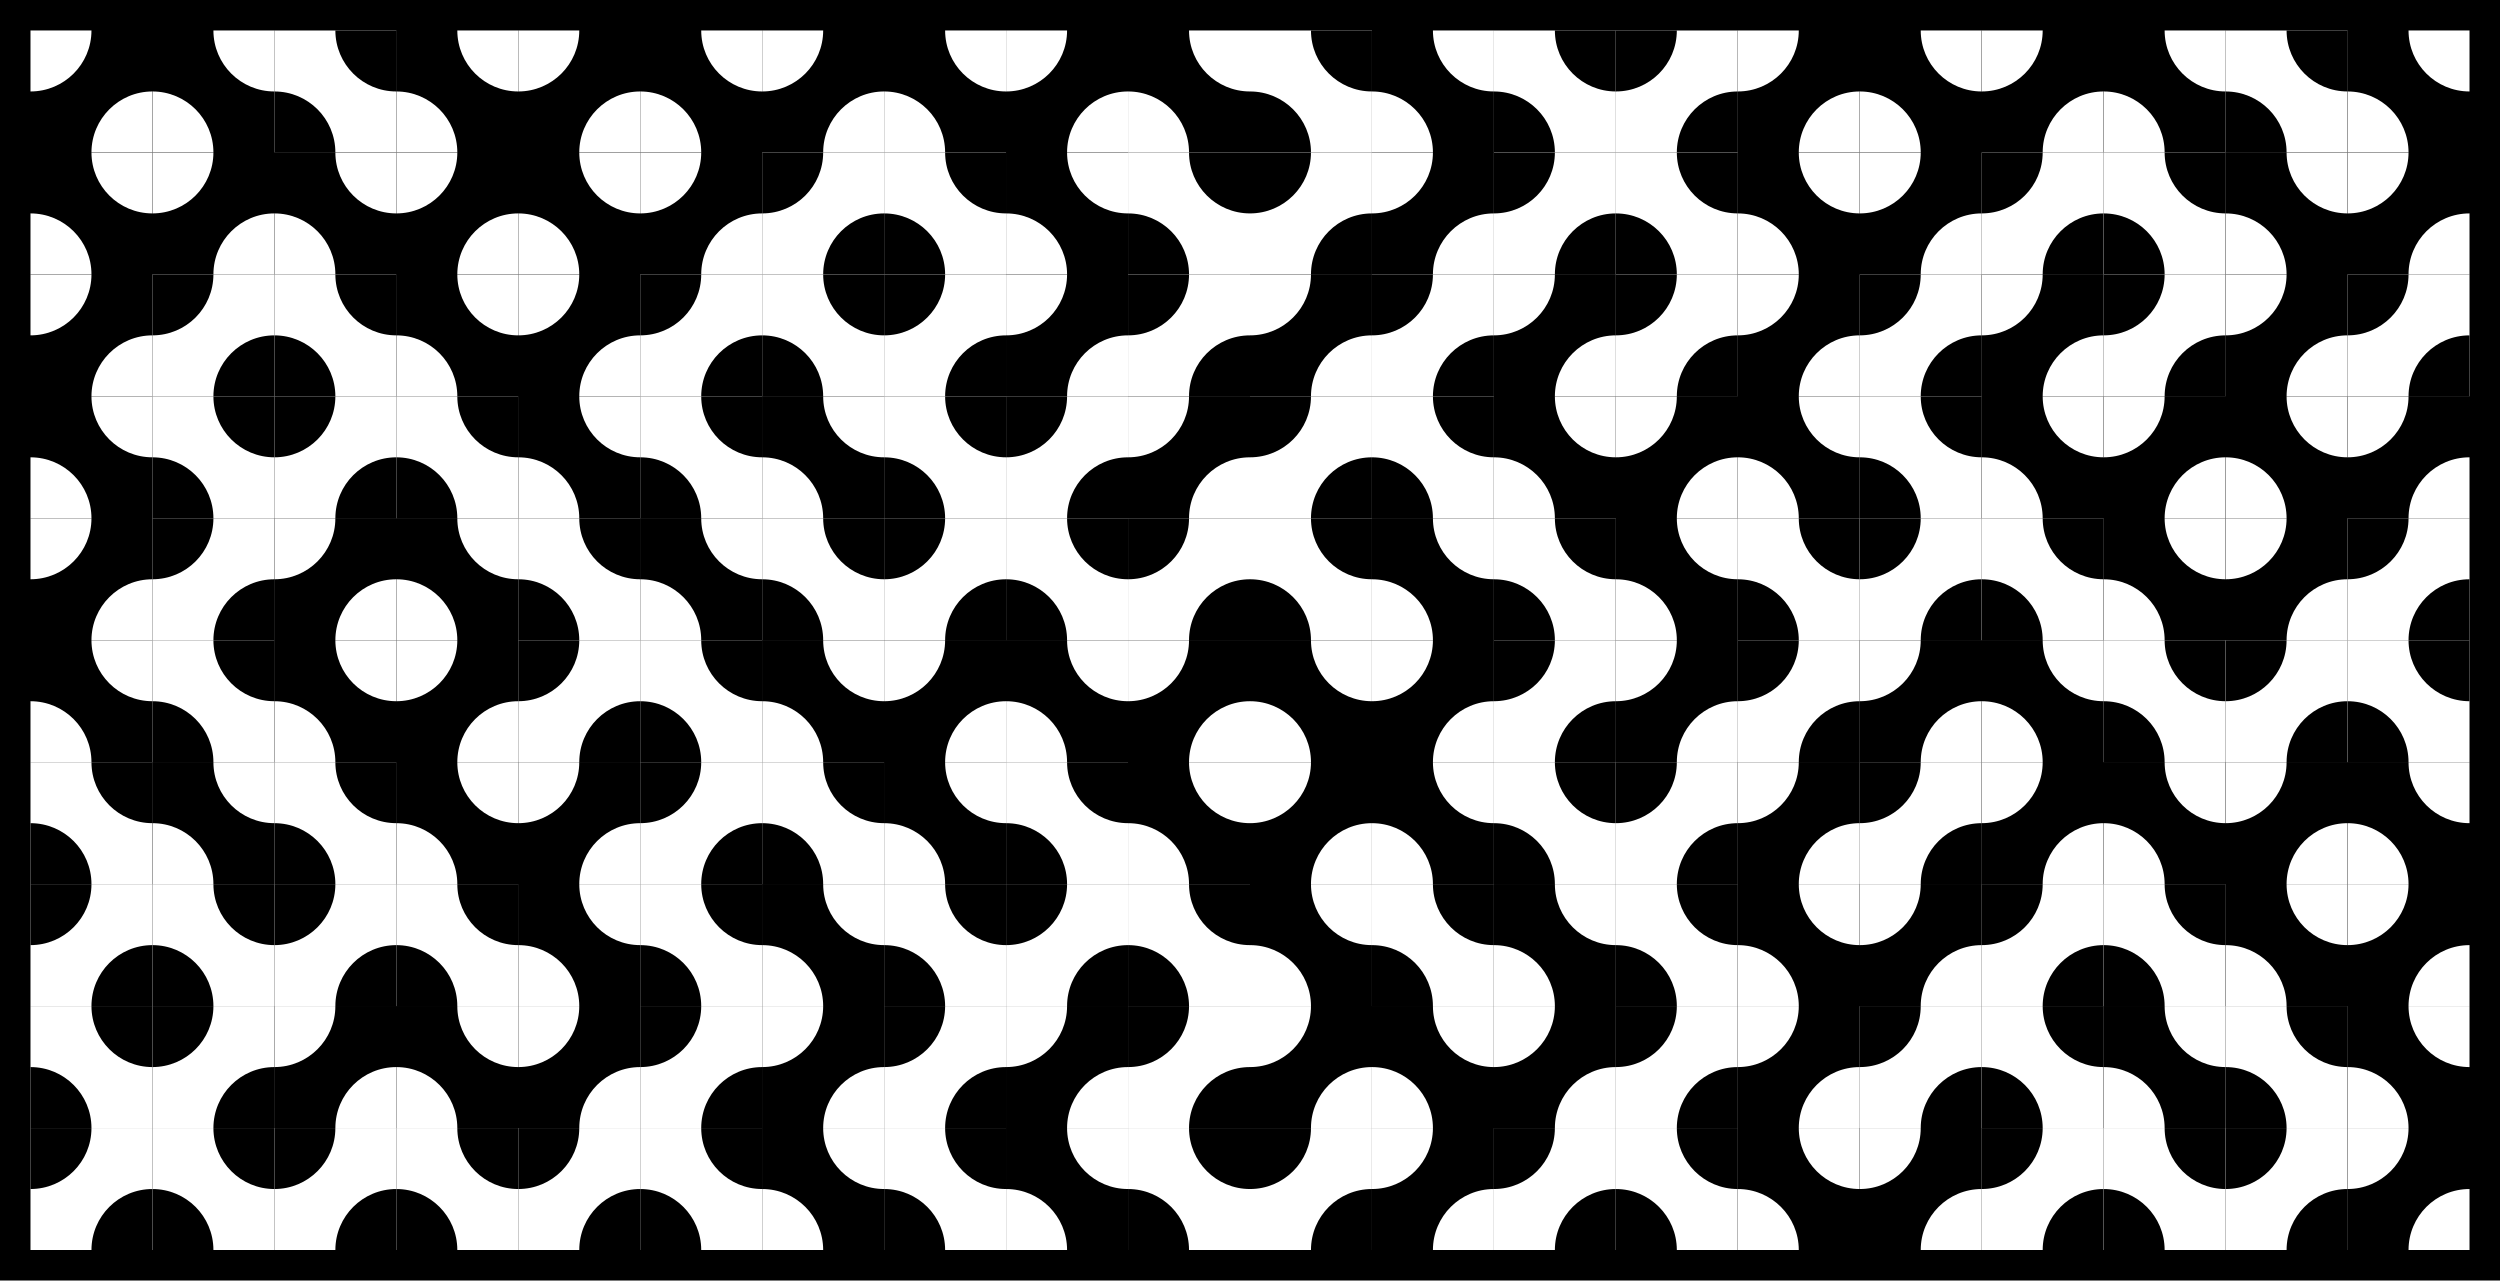
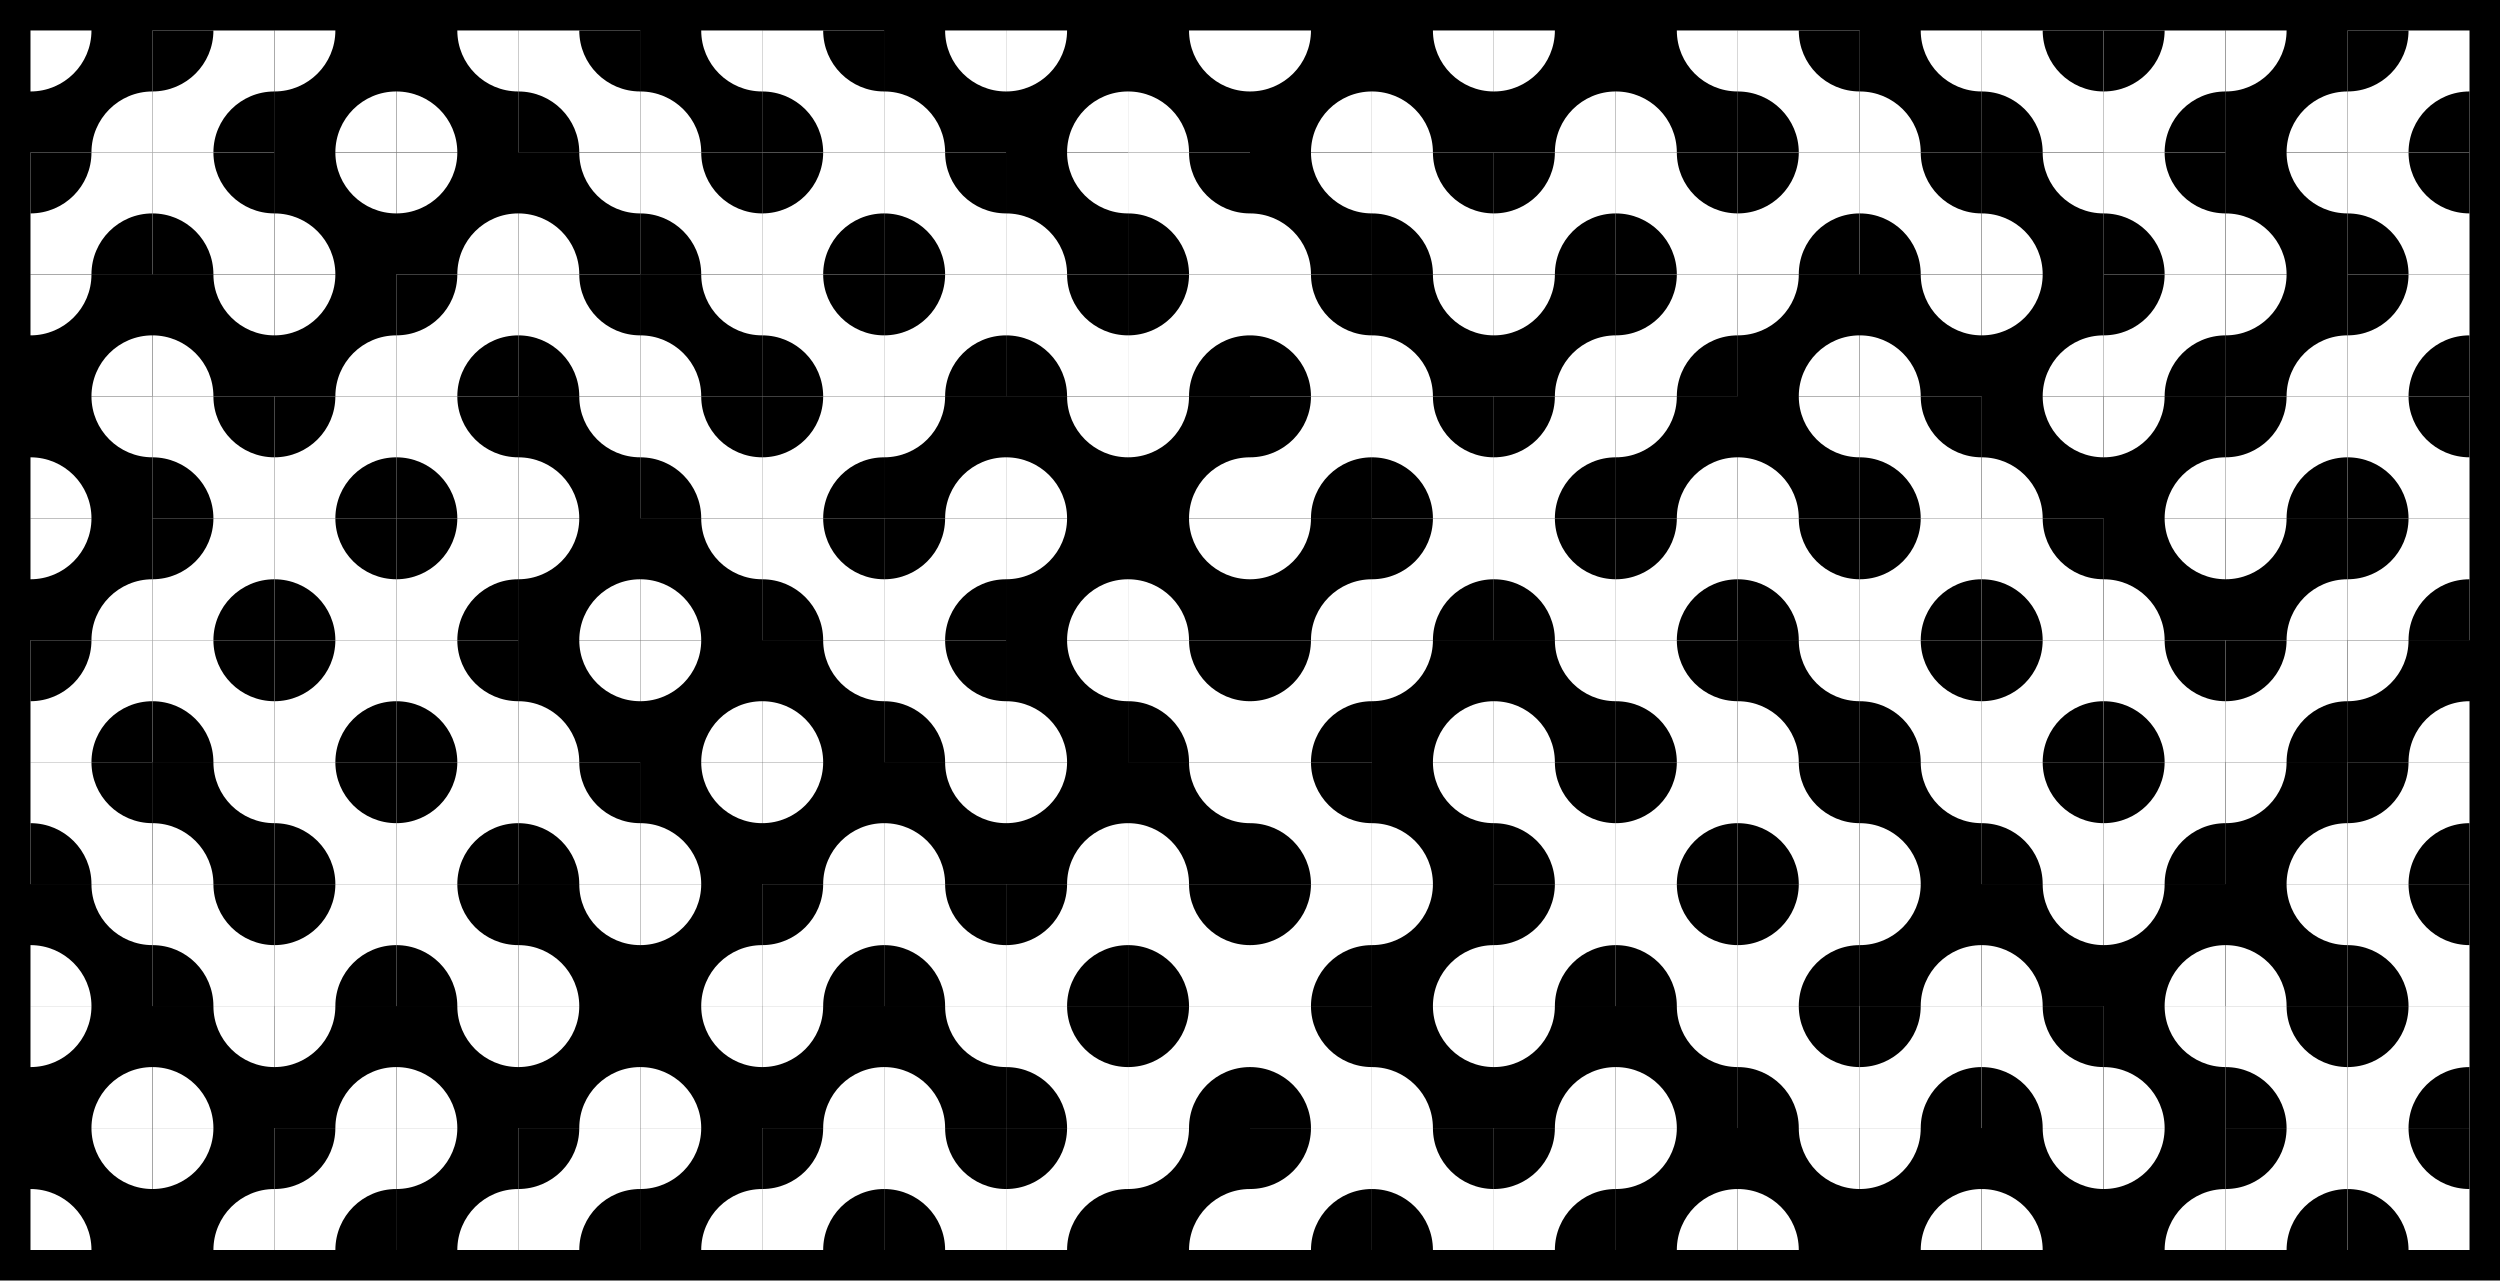
<svg xmlns="http://www.w3.org/2000/svg" viewBox="0 0 4100 2100" width="4100" height="2100">
'<style>
        rect.tileBack1 { stroke: none; fill: blacl; }
        rect.tileBack2 { stroke: none; fill: white; }
        rect.background { stroke: none; fill: white; }
        path.guide { stroke: lightgray; stroke-width: 1; }
        circle.guide { stroke: lightgray; fill: darkgray; stroke-width: 1; }
        path.arc1 { stroke: black; stroke-width: 50; fill: none; stroke-linecap: butt; }
        path.arc1round { stroke: black; stroke-width: 50; fill: none; stroke-linecap: round; }
        path.arc2 { stroke: black; stroke-width: 50; fill: none; stroke-linecap: butt; }
        path.arc3 { stroke: green; stroke-width: 50; fill: none; stroke-linecap: butt; }
        path.arc4 { stroke: blue; stroke-width: 50; fill: none; stroke-linecap: butt; }
        path.pie1 { stroke: none; stroke-width: 1; fill: white; stroke-linecap: butt; }
        path.pie2 { stroke: none; stroke-width: 1; fill: black; stroke-linecap: butt; }
        polygon.hex1 { stroke: white; fill: lightblue; stroke-width: 20; }
        polygon.hex1b { stroke: white; fill: darkblue; stroke-width: 20; }
        polygon.hex2 { stroke: white; fill: lightpink; stroke-width: 1; }
        polygon.hex2b { stroke: white; fill: red; stroke-width: 1; }
</style>
  <defs>
    <g id="base1">
      <rect width="200" height="200" class="tileBack1" />
    </g>
    <g id="base2">
      <rect width="200" height="200" class="tileBack2" />
    </g>
    <g id="center1">
      <use href="#base1" />
      <circle cx="100" cy="100" r="25" class="guide" />
    </g>
    <g id="hex1">
      <polygon class="hex1" transform="translate(0,0) scale(0.5,0.5) rotate(0,100,100)" points="300,150 225,280 75,280 0,150 75,20 225,20" />
    </g>
    <g id="hex1b">
      <polygon class="hex1b" transform="translate(0,0) scale(0.5,0.5) rotate(0,100,100)" points="300,150 225,280 75,280 0,150 75,20 225,20" />
    </g>
    <g id="hex2">
      <polygon class="hex2" transform="translate(0,0) scale(0.5,0.5) rotate(0,100,100)" points="300,150 225,280 75,280 0,150 75,20 225,20" />
    </g>
    <g id="hex2b">
      <polygon class="hex2b" transform="translate(0,0) scale(0.5,0.5) rotate(0,100,100)" points="300,150 225,280 75,280 0,150 75,20 225,20" />
    </g>
    <g id="tile1">
      <use href="#base1" />
      <path d="M200,100 A 100,100 0,0,0 100,200" class="arc1" />
    </g>
    <g id="slice1A">
      <use href="#base1" />
      <path d="M200,100 A 100,100 0,0,0 100,200 L 200,200 Z" class="pie1" />
      <path d="M0,100 A 100,100 0,0,0 100,0 L 0,0 Z" class="pie1" />
    </g>
    <g id="slice2A">
      <use href="#base2" />
      <path d="M200,100 A 100,100 0,0,0 100,200 L 200,200 Z" class="pie2" />
      <path d="M0,100 A 100,100 0,0,0 100,0 L 0,0 Z" class="pie2" />
    </g>
    <g id="slice1B">
      <use href="#slice2A" transform="rotate(90,100,100)" />
    </g>
    <g id="slice2B">
      <use href="#slice1A" transform="rotate(90,100,100)" />
    </g>
    <g id="tile2">
      <use href="#base1" />
      <path d="M200,100 A 100,100 0,0,0 100,200" class="arc2" />
      <path d="M0,100 A 100,100 0,0,0 100,0" class="arc2" />
    </g>
    <g id="tile3">
      <use href="#base1" />
      <path d="M100,0 A 100,100 0,0,0 200,100" class="arc3" />
      <path d="M100,200 A 100,100 0,0,0 0,100" class="arc3" />
    </g>
    <g id="tile4">
      <use href="#base1" />
      <path d="M200,100 A 100,100 0,0,0 100,200" class="arc4" />
      <path d="M0,100 A 100,100 0,0,0 100,0" class="arc4" />
      <path d="M100,0 A 100,100 0,0,0 200,100" class="arc4" />
      <path d="M100,200 A 100,100 0,0,0 0,100" class="arc4" />
    </g>
    <g id="tile5">
      <use href="#base1" />
      <path d="M0,100 200,100" class="arc1" />
    </g>
    <g id="tile6">
      <use href="#base1" />
      <path d="M100,0 100,200" class="arc1" />
    </g>
  </defs>
  <rect id="background" fill="black" width="4100" height="2100" />
  <g id="board" transform="translate(50,50) scale(1,1)">
    <use id="C0R0" href="#slice1A" transform="translate(0.00,0.00) rotate(0,100,100)">
		</use>
-     <use id="C0R1" href="#slice2B" transform="translate(0.00,200.00) rotate(0,100,100)">
+     <use id="C0R1" href="#slice2A" transform="translate(0.00,200.00) rotate(0,100,100)">
		</use>
    <use id="C0R2" href="#slice1A" transform="translate(0.00,400.00) rotate(0,100,100)">
		</use>
    <use id="C0R3" href="#slice2B" transform="translate(0.00,600.00) rotate(0,100,100)">
		</use>
    <use id="C0R4" href="#slice1A" transform="translate(0.00,800.00) rotate(0,100,100)">
		</use>
-     <use id="C0R5" href="#slice2B" transform="translate(0.00,1000.00) rotate(0,100,100)">
+     <use id="C0R5" href="#slice2A" transform="translate(0.00,1000.00) rotate(0,100,100)">
		</use>
    <use id="C0R6" href="#slice1B" transform="translate(0.00,1200.00) rotate(0,100,100)">
		</use>
-     <use id="C0R7" href="#slice2A" transform="translate(0.00,1400.00) rotate(0,100,100)">
- 		</use>
-     <use id="C0R8" href="#slice1B" transform="translate(0.00,1600.00) rotate(0,100,100)">
- 		</use>
-     <use id="C0R9" href="#slice2A" transform="translate(0.00,1800.00) rotate(0,100,100)">
- 		</use>
-     <use id="C1R0" href="#slice2B" transform="translate(200.00,0.00) rotate(0,100,100)">
- 		</use>
-     <use id="C1R1" href="#slice1A" transform="translate(200.00,200.00) rotate(0,100,100)">
- 		</use>
-     <use id="C1R2" href="#slice2A" transform="translate(200.00,400.00) rotate(0,100,100)">
+     <use id="C0R7" href="#slice2B" transform="translate(0.00,1400.00) rotate(0,100,100)">
+ 		</use>
+     <use id="C0R8" href="#slice1A" transform="translate(0.00,1600.00) rotate(0,100,100)">
+ 		</use>
+     <use id="C0R9" href="#slice2B" transform="translate(0.00,1800.00) rotate(0,100,100)">
+ 		</use>
+     <use id="C1R0" href="#slice2A" transform="translate(200.00,0.00) rotate(0,100,100)">
+ 		</use>
+     <use id="C1R1" href="#slice1B" transform="translate(200.00,200.00) rotate(0,100,100)">
+ 		</use>
+     <use id="C1R2" href="#slice2B" transform="translate(200.00,400.00) rotate(0,100,100)">
		</use>
    <use id="C1R3" href="#slice1B" transform="translate(200.00,600.00) rotate(0,100,100)">
		</use>
    <use id="C1R4" href="#slice2A" transform="translate(200.00,800.00) rotate(0,100,100)">
		</use>
    <use id="C1R5" href="#slice1B" transform="translate(200.00,1000.00) rotate(0,100,100)">
		</use>
    <use id="C1R6" href="#slice2B" transform="translate(200.00,1200.00) rotate(0,100,100)">
		</use>
    <use id="C1R7" href="#slice1B" transform="translate(200.00,1400.00) rotate(0,100,100)">
		</use>
-     <use id="C1R8" href="#slice2A" transform="translate(200.00,1600.00) rotate(0,100,100)">
- 		</use>
-     <use id="C1R9" href="#slice1B" transform="translate(200.00,1800.00) rotate(0,100,100)">
- 		</use>
-     <use id="C2R0" href="#slice1B" transform="translate(400.00,0.00) rotate(0,100,100)">
+     <use id="C1R8" href="#slice2B" transform="translate(200.00,1600.00) rotate(0,100,100)">
+ 		</use>
+     <use id="C1R9" href="#slice1A" transform="translate(200.00,1800.00) rotate(0,100,100)">
+ 		</use>
+     <use id="C2R0" href="#slice1A" transform="translate(400.00,0.00) rotate(0,100,100)">
		</use>
    <use id="C2R1" href="#slice2B" transform="translate(400.00,200.00) rotate(0,100,100)">
		</use>
-     <use id="C2R2" href="#slice1B" transform="translate(400.00,400.00) rotate(0,100,100)">
+     <use id="C2R2" href="#slice1A" transform="translate(400.00,400.00) rotate(0,100,100)">
		</use>
    <use id="C2R3" href="#slice2A" transform="translate(400.00,600.00) rotate(0,100,100)">
		</use>
-     <use id="C2R4" href="#slice1A" transform="translate(400.00,800.00) rotate(0,100,100)">
- 		</use>
-     <use id="C2R5" href="#slice2B" transform="translate(400.00,1000.00) rotate(0,100,100)">
+     <use id="C2R4" href="#slice1B" transform="translate(400.00,800.00) rotate(0,100,100)">
+ 		</use>
+     <use id="C2R5" href="#slice2A" transform="translate(400.00,1000.00) rotate(0,100,100)">
		</use>
    <use id="C2R6" href="#slice1B" transform="translate(400.00,1200.00) rotate(0,100,100)">
		</use>
    <use id="C2R7" href="#slice2A" transform="translate(400.00,1400.00) rotate(0,100,100)">
		</use>
    <use id="C2R8" href="#slice1A" transform="translate(400.00,1600.00) rotate(0,100,100)">
		</use>
    <use id="C2R9" href="#slice2A" transform="translate(400.00,1800.00) rotate(0,100,100)">
		</use>
    <use id="C3R0" href="#slice2B" transform="translate(600.00,0.00) rotate(0,100,100)">
		</use>
    <use id="C3R1" href="#slice1A" transform="translate(600.00,200.00) rotate(0,100,100)">
		</use>
-     <use id="C3R2" href="#slice2B" transform="translate(600.00,400.00) rotate(0,100,100)">
+     <use id="C3R2" href="#slice2A" transform="translate(600.00,400.00) rotate(0,100,100)">
		</use>
    <use id="C3R3" href="#slice1B" transform="translate(600.00,600.00) rotate(0,100,100)">
		</use>
-     <use id="C3R4" href="#slice2B" transform="translate(600.00,800.00) rotate(0,100,100)">
- 		</use>
-     <use id="C3R5" href="#slice1A" transform="translate(600.00,1000.00) rotate(0,100,100)">
- 		</use>
-     <use id="C3R6" href="#slice2B" transform="translate(600.00,1200.00) rotate(0,100,100)">
+     <use id="C3R4" href="#slice2A" transform="translate(600.00,800.00) rotate(0,100,100)">
+ 		</use>
+     <use id="C3R5" href="#slice1B" transform="translate(600.00,1000.00) rotate(0,100,100)">
+ 		</use>
+     <use id="C3R6" href="#slice2A" transform="translate(600.00,1200.00) rotate(0,100,100)">
		</use>
    <use id="C3R7" href="#slice1B" transform="translate(600.00,1400.00) rotate(0,100,100)">
		</use>
    <use id="C3R8" href="#slice2B" transform="translate(600.00,1600.00) rotate(0,100,100)">
		</use>
-     <use id="C3R9" href="#slice1B" transform="translate(600.00,1800.00) rotate(0,100,100)">
- 		</use>
-     <use id="C4R0" href="#slice1A" transform="translate(800.00,0.00) rotate(0,100,100)">
+     <use id="C3R9" href="#slice1A" transform="translate(600.00,1800.00) rotate(0,100,100)">
+ 		</use>
+     <use id="C4R0" href="#slice1B" transform="translate(800.00,0.00) rotate(0,100,100)">
		</use>
    <use id="C4R1" href="#slice2B" transform="translate(800.00,200.00) rotate(0,100,100)">
		</use>
-     <use id="C4R2" href="#slice1A" transform="translate(800.00,400.00) rotate(0,100,100)">
+     <use id="C4R2" href="#slice1B" transform="translate(800.00,400.00) rotate(0,100,100)">
		</use>
    <use id="C4R3" href="#slice2B" transform="translate(800.00,600.00) rotate(0,100,100)">
		</use>
-     <use id="C4R4" href="#slice1B" transform="translate(800.00,800.00) rotate(0,100,100)">
- 		</use>
-     <use id="C4R5" href="#slice2A" transform="translate(800.00,1000.00) rotate(0,100,100)">
- 		</use>
-     <use id="C4R6" href="#slice1A" transform="translate(800.00,1200.00) rotate(0,100,100)">
+     <use id="C4R4" href="#slice1A" transform="translate(800.00,800.00) rotate(0,100,100)">
+ 		</use>
+     <use id="C4R5" href="#slice2B" transform="translate(800.00,1000.00) rotate(0,100,100)">
+ 		</use>
+     <use id="C4R6" href="#slice1B" transform="translate(800.00,1200.00) rotate(0,100,100)">
		</use>
    <use id="C4R7" href="#slice2B" transform="translate(800.00,1400.00) rotate(0,100,100)">
		</use>
    <use id="C4R8" href="#slice1A" transform="translate(800.00,1600.00) rotate(0,100,100)">
		</use>
    <use id="C4R9" href="#slice2A" transform="translate(800.00,1800.00) rotate(0,100,100)">
		</use>
    <use id="C5R0" href="#slice2B" transform="translate(1000.00,0.00) rotate(0,100,100)">
		</use>
-     <use id="C5R1" href="#slice1A" transform="translate(1000.00,200.00) rotate(0,100,100)">
- 		</use>
-     <use id="C5R2" href="#slice2A" transform="translate(1000.00,400.00) rotate(0,100,100)">
+     <use id="C5R1" href="#slice1B" transform="translate(1000.00,200.00) rotate(0,100,100)">
+ 		</use>
+     <use id="C5R2" href="#slice2B" transform="translate(1000.00,400.00) rotate(0,100,100)">
		</use>
    <use id="C5R3" href="#slice1B" transform="translate(1000.00,600.00) rotate(0,100,100)">
		</use>
    <use id="C5R4" href="#slice2B" transform="translate(1000.00,800.00) rotate(0,100,100)">
		</use>
-     <use id="C5R5" href="#slice1B" transform="translate(1000.00,1000.00) rotate(0,100,100)">
- 		</use>
-     <use id="C5R6" href="#slice2A" transform="translate(1000.00,1200.00) rotate(0,100,100)">
- 		</use>
-     <use id="C5R7" href="#slice1B" transform="translate(1000.00,1400.00) rotate(0,100,100)">
- 		</use>
-     <use id="C5R8" href="#slice2A" transform="translate(1000.00,1600.00) rotate(0,100,100)">
- 		</use>
-     <use id="C5R9" href="#slice1B" transform="translate(1000.00,1800.00) rotate(0,100,100)">
- 		</use>
-     <use id="C6R0" href="#slice1A" transform="translate(1200.00,0.00) rotate(0,100,100)">
+     <use id="C5R5" href="#slice1A" transform="translate(1000.00,1000.00) rotate(0,100,100)">
+ 		</use>
+     <use id="C5R6" href="#slice2B" transform="translate(1000.00,1200.00) rotate(0,100,100)">
+ 		</use>
+     <use id="C5R7" href="#slice1A" transform="translate(1000.00,1400.00) rotate(0,100,100)">
+ 		</use>
+     <use id="C5R8" href="#slice2B" transform="translate(1000.00,1600.00) rotate(0,100,100)">
+ 		</use>
+     <use id="C5R9" href="#slice1A" transform="translate(1000.00,1800.00) rotate(0,100,100)">
+ 		</use>
+     <use id="C6R0" href="#slice1B" transform="translate(1200.00,0.00) rotate(0,100,100)">
		</use>
    <use id="C6R1" href="#slice2A" transform="translate(1200.00,200.00) rotate(0,100,100)">
		</use>
    <use id="C6R2" href="#slice1B" transform="translate(1200.00,400.00) rotate(0,100,100)">
		</use>
-     <use id="C6R3" href="#slice2B" transform="translate(1200.00,600.00) rotate(0,100,100)">
+     <use id="C6R3" href="#slice2A" transform="translate(1200.00,600.00) rotate(0,100,100)">
		</use>
    <use id="C6R4" href="#slice1B" transform="translate(1200.00,800.00) rotate(0,100,100)">
		</use>
    <use id="C6R5" href="#slice2B" transform="translate(1200.00,1000.00) rotate(0,100,100)">
		</use>
-     <use id="C6R6" href="#slice1B" transform="translate(1200.00,1200.00) rotate(0,100,100)">
- 		</use>
-     <use id="C6R7" href="#slice2B" transform="translate(1200.00,1400.00) rotate(0,100,100)">
+     <use id="C6R6" href="#slice1A" transform="translate(1200.00,1200.00) rotate(0,100,100)">
+ 		</use>
+     <use id="C6R7" href="#slice2A" transform="translate(1200.00,1400.00) rotate(0,100,100)">
		</use>
    <use id="C6R8" href="#slice1A" transform="translate(1200.00,1600.00) rotate(0,100,100)">
		</use>
-     <use id="C6R9" href="#slice2B" transform="translate(1200.00,1800.00) rotate(0,100,100)">
+     <use id="C6R9" href="#slice2A" transform="translate(1200.00,1800.00) rotate(0,100,100)">
		</use>
    <use id="C7R0" href="#slice2B" transform="translate(1400.00,0.00) rotate(0,100,100)">
		</use>
    <use id="C7R1" href="#slice1B" transform="translate(1400.00,200.00) rotate(0,100,100)">
		</use>
    <use id="C7R2" href="#slice2A" transform="translate(1400.00,400.00) rotate(0,100,100)">
		</use>
-     <use id="C7R3" href="#slice1B" transform="translate(1400.00,600.00) rotate(0,100,100)">
+     <use id="C7R3" href="#slice1A" transform="translate(1400.00,600.00) rotate(0,100,100)">
		</use>
    <use id="C7R4" href="#slice2A" transform="translate(1400.00,800.00) rotate(0,100,100)">
		</use>
-     <use id="C7R5" href="#slice1A" transform="translate(1400.00,1000.00) rotate(0,100,100)">
+     <use id="C7R5" href="#slice1B" transform="translate(1400.00,1000.00) rotate(0,100,100)">
		</use>
    <use id="C7R6" href="#slice2B" transform="translate(1400.00,1200.00) rotate(0,100,100)">
		</use>
    <use id="C7R7" href="#slice1B" transform="translate(1400.00,1400.00) rotate(0,100,100)">
		</use>
-     <use id="C7R8" href="#slice2A" transform="translate(1400.00,1600.00) rotate(0,100,100)">
+     <use id="C7R8" href="#slice2B" transform="translate(1400.00,1600.00) rotate(0,100,100)">
		</use>
    <use id="C7R9" href="#slice1B" transform="translate(1400.00,1800.00) rotate(0,100,100)">
		</use>
    <use id="C8R0" href="#slice1A" transform="translate(1600.00,0.00) rotate(0,100,100)">
		</use>
    <use id="C8R1" href="#slice2B" transform="translate(1600.00,200.00) rotate(0,100,100)">
		</use>
-     <use id="C8R2" href="#slice1A" transform="translate(1600.00,400.00) rotate(0,100,100)">
- 		</use>
-     <use id="C8R3" href="#slice2A" transform="translate(1600.00,600.00) rotate(0,100,100)">
- 		</use>
-     <use id="C8R4" href="#slice1B" transform="translate(1600.00,800.00) rotate(0,100,100)">
+     <use id="C8R2" href="#slice1B" transform="translate(1600.00,400.00) rotate(0,100,100)">
+ 		</use>
+     <use id="C8R3" href="#slice2B" transform="translate(1600.00,600.00) rotate(0,100,100)">
+ 		</use>
+     <use id="C8R4" href="#slice1A" transform="translate(1600.00,800.00) rotate(0,100,100)">
		</use>
    <use id="C8R5" href="#slice2B" transform="translate(1600.00,1000.00) rotate(0,100,100)">
		</use>
-     <use id="C8R6" href="#slice1B" transform="translate(1600.00,1200.00) rotate(0,100,100)">
+     <use id="C8R6" href="#slice1A" transform="translate(1600.00,1200.00) rotate(0,100,100)">
		</use>
    <use id="C8R7" href="#slice2A" transform="translate(1600.00,1400.00) rotate(0,100,100)">
		</use>
-     <use id="C8R8" href="#slice1A" transform="translate(1600.00,1600.00) rotate(0,100,100)">
- 		</use>
-     <use id="C8R9" href="#slice2B" transform="translate(1600.00,1800.00) rotate(0,100,100)">
+     <use id="C8R8" href="#slice1B" transform="translate(1600.00,1600.00) rotate(0,100,100)">
+ 		</use>
+     <use id="C8R9" href="#slice2A" transform="translate(1600.00,1800.00) rotate(0,100,100)">
		</use>
    <use id="C9R0" href="#slice2B" transform="translate(1800.00,0.00) rotate(0,100,100)">
		</use>
    <use id="C9R1" href="#slice1B" transform="translate(1800.00,200.00) rotate(0,100,100)">
		</use>
    <use id="C9R2" href="#slice2A" transform="translate(1800.00,400.00) rotate(0,100,100)">
		</use>
    <use id="C9R3" href="#slice1A" transform="translate(1800.00,600.00) rotate(0,100,100)">
		</use>
-     <use id="C9R4" href="#slice2A" transform="translate(1800.00,800.00) rotate(0,100,100)">
- 		</use>
-     <use id="C9R5" href="#slice1A" transform="translate(1800.00,1000.00) rotate(0,100,100)">
+     <use id="C9R4" href="#slice2B" transform="translate(1800.00,800.00) rotate(0,100,100)">
+ 		</use>
+     <use id="C9R5" href="#slice1B" transform="translate(1800.00,1000.00) rotate(0,100,100)">
		</use>
    <use id="C9R6" href="#slice2B" transform="translate(1800.00,1200.00) rotate(0,100,100)">
		</use>
    <use id="C9R7" href="#slice1B" transform="translate(1800.00,1400.00) rotate(0,100,100)">
		</use>
    <use id="C9R8" href="#slice2A" transform="translate(1800.00,1600.00) rotate(0,100,100)">
		</use>
-     <use id="C9R9" href="#slice1B" transform="translate(1800.00,1800.00) rotate(0,100,100)">
- 		</use>
-     <use id="C10R0" href="#slice1B" transform="translate(2000.00,0.00) rotate(0,100,100)">
- 		</use>
-     <use id="C10R1" href="#slice2A" transform="translate(2000.00,200.00) rotate(0,100,100)">
- 		</use>
-     <use id="C10R2" href="#slice1A" transform="translate(2000.00,400.00) rotate(0,100,100)">
+     <use id="C9R9" href="#slice1A" transform="translate(1800.00,1800.00) rotate(0,100,100)">
+ 		</use>
+     <use id="C10R0" href="#slice1A" transform="translate(2000.00,0.00) rotate(0,100,100)">
+ 		</use>
+     <use id="C10R1" href="#slice2B" transform="translate(2000.00,200.00) rotate(0,100,100)">
+ 		</use>
+     <use id="C10R2" href="#slice1B" transform="translate(2000.00,400.00) rotate(0,100,100)">
		</use>
    <use id="C10R3" href="#slice2A" transform="translate(2000.00,600.00) rotate(0,100,100)">
		</use>
-     <use id="C10R4" href="#slice1B" transform="translate(2000.00,800.00) rotate(0,100,100)">
- 		</use>
-     <use id="C10R5" href="#slice2B" transform="translate(2000.00,1000.00) rotate(0,100,100)">
- 		</use>
-     <use id="C10R6" href="#slice1A" transform="translate(2000.00,1200.00) rotate(0,100,100)">
- 		</use>
-     <use id="C10R7" href="#slice2B" transform="translate(2000.00,1400.00) rotate(0,100,100)">
- 		</use>
-     <use id="C10R8" href="#slice1A" transform="translate(2000.00,1600.00) rotate(0,100,100)">
+     <use id="C10R4" href="#slice1A" transform="translate(2000.00,800.00) rotate(0,100,100)">
+ 		</use>
+     <use id="C10R5" href="#slice2A" transform="translate(2000.00,1000.00) rotate(0,100,100)">
+ 		</use>
+     <use id="C10R6" href="#slice1B" transform="translate(2000.00,1200.00) rotate(0,100,100)">
+ 		</use>
+     <use id="C10R7" href="#slice2A" transform="translate(2000.00,1400.00) rotate(0,100,100)">
+ 		</use>
+     <use id="C10R8" href="#slice1B" transform="translate(2000.00,1600.00) rotate(0,100,100)">
		</use>
    <use id="C10R9" href="#slice2A" transform="translate(2000.00,1800.00) rotate(0,100,100)">
		</use>
    <use id="C11R0" href="#slice2B" transform="translate(2200.00,0.00) rotate(0,100,100)">
		</use>
-     <use id="C11R1" href="#slice1A" transform="translate(2200.00,200.00) rotate(0,100,100)">
- 		</use>
-     <use id="C11R2" href="#slice2A" transform="translate(2200.00,400.00) rotate(0,100,100)">
+     <use id="C11R1" href="#slice1B" transform="translate(2200.00,200.00) rotate(0,100,100)">
+ 		</use>
+     <use id="C11R2" href="#slice2B" transform="translate(2200.00,400.00) rotate(0,100,100)">
		</use>
    <use id="C11R3" href="#slice1B" transform="translate(2200.00,600.00) rotate(0,100,100)">
		</use>
-     <use id="C11R4" href="#slice2B" transform="translate(2200.00,800.00) rotate(0,100,100)">
+     <use id="C11R4" href="#slice2A" transform="translate(2200.00,800.00) rotate(0,100,100)">
		</use>
    <use id="C11R5" href="#slice1A" transform="translate(2200.00,1000.00) rotate(0,100,100)">
		</use>
    <use id="C11R6" href="#slice2B" transform="translate(2200.00,1200.00) rotate(0,100,100)">
		</use>
-     <use id="C11R7" href="#slice1B" transform="translate(2200.00,1400.00) rotate(0,100,100)">
+     <use id="C11R7" href="#slice1A" transform="translate(2200.00,1400.00) rotate(0,100,100)">
		</use>
    <use id="C11R8" href="#slice2B" transform="translate(2200.00,1600.00) rotate(0,100,100)">
		</use>
-     <use id="C11R9" href="#slice1A" transform="translate(2200.00,1800.00) rotate(0,100,100)">
- 		</use>
-     <use id="C12R0" href="#slice1B" transform="translate(2400.00,0.00) rotate(0,100,100)">
+     <use id="C11R9" href="#slice1B" transform="translate(2200.00,1800.00) rotate(0,100,100)">
+ 		</use>
+     <use id="C12R0" href="#slice1A" transform="translate(2400.00,0.00) rotate(0,100,100)">
		</use>
    <use id="C12R1" href="#slice2A" transform="translate(2400.00,200.00) rotate(0,100,100)">
		</use>
    <use id="C12R2" href="#slice1A" transform="translate(2400.00,400.00) rotate(0,100,100)">
		</use>
-     <use id="C12R3" href="#slice2B" transform="translate(2400.00,600.00) rotate(0,100,100)">
+     <use id="C12R3" href="#slice2A" transform="translate(2400.00,600.00) rotate(0,100,100)">
		</use>
    <use id="C12R4" href="#slice1B" transform="translate(2400.00,800.00) rotate(0,100,100)">
		</use>
-     <use id="C12R5" href="#slice2A" transform="translate(2400.00,1000.00) rotate(0,100,100)">
+     <use id="C12R5" href="#slice2B" transform="translate(2400.00,1000.00) rotate(0,100,100)">
		</use>
    <use id="C12R6" href="#slice1B" transform="translate(2400.00,1200.00) rotate(0,100,100)">
		</use>
-     <use id="C12R7" href="#slice2B" transform="translate(2400.00,1400.00) rotate(0,100,100)">
+     <use id="C12R7" href="#slice2A" transform="translate(2400.00,1400.00) rotate(0,100,100)">
		</use>
    <use id="C12R8" href="#slice1A" transform="translate(2400.00,1600.00) rotate(0,100,100)">
		</use>
    <use id="C12R9" href="#slice2A" transform="translate(2400.00,1800.00) rotate(0,100,100)">
		</use>
-     <use id="C13R0" href="#slice2A" transform="translate(2600.00,0.00) rotate(0,100,100)">
+     <use id="C13R0" href="#slice2B" transform="translate(2600.00,0.00) rotate(0,100,100)">
		</use>
    <use id="C13R1" href="#slice1B" transform="translate(2600.00,200.00) rotate(0,100,100)">
		</use>
    <use id="C13R2" href="#slice2A" transform="translate(2600.00,400.00) rotate(0,100,100)">
		</use>
    <use id="C13R3" href="#slice1A" transform="translate(2600.00,600.00) rotate(0,100,100)">
		</use>
-     <use id="C13R4" href="#slice2B" transform="translate(2600.00,800.00) rotate(0,100,100)">
- 		</use>
-     <use id="C13R5" href="#slice1A" transform="translate(2600.00,1000.00) rotate(0,100,100)">
+     <use id="C13R4" href="#slice2A" transform="translate(2600.00,800.00) rotate(0,100,100)">
+ 		</use>
+     <use id="C13R5" href="#slice1B" transform="translate(2600.00,1000.00) rotate(0,100,100)">
		</use>
    <use id="C13R6" href="#slice2A" transform="translate(2600.00,1200.00) rotate(0,100,100)">
		</use>
    <use id="C13R7" href="#slice1B" transform="translate(2600.00,1400.00) rotate(0,100,100)">
		</use>
-     <use id="C13R8" href="#slice2A" transform="translate(2600.00,1600.00) rotate(0,100,100)">
- 		</use>
-     <use id="C13R9" href="#slice1B" transform="translate(2600.00,1800.00) rotate(0,100,100)">
- 		</use>
-     <use id="C14R0" href="#slice1A" transform="translate(2800.00,0.00) rotate(0,100,100)">
- 		</use>
-     <use id="C14R1" href="#slice2B" transform="translate(2800.00,200.00) rotate(0,100,100)">
+     <use id="C13R8" href="#slice2B" transform="translate(2600.00,1600.00) rotate(0,100,100)">
+ 		</use>
+     <use id="C13R9" href="#slice1A" transform="translate(2600.00,1800.00) rotate(0,100,100)">
+ 		</use>
+     <use id="C14R0" href="#slice1B" transform="translate(2800.00,0.00) rotate(0,100,100)">
+ 		</use>
+     <use id="C14R1" href="#slice2A" transform="translate(2800.00,200.00) rotate(0,100,100)">
		</use>
    <use id="C14R2" href="#slice1A" transform="translate(2800.00,400.00) rotate(0,100,100)">
		</use>
    <use id="C14R3" href="#slice2B" transform="translate(2800.00,600.00) rotate(0,100,100)">
		</use>
    <use id="C14R4" href="#slice1B" transform="translate(2800.00,800.00) rotate(0,100,100)">
		</use>
-     <use id="C14R5" href="#slice2A" transform="translate(2800.00,1000.00) rotate(0,100,100)">
- 		</use>
-     <use id="C14R6" href="#slice1A" transform="translate(2800.00,1200.00) rotate(0,100,100)">
- 		</use>
-     <use id="C14R7" href="#slice2B" transform="translate(2800.00,1400.00) rotate(0,100,100)">
- 		</use>
-     <use id="C14R8" href="#slice1A" transform="translate(2800.00,1600.00) rotate(0,100,100)">
+     <use id="C14R5" href="#slice2B" transform="translate(2800.00,1000.00) rotate(0,100,100)">
+ 		</use>
+     <use id="C14R6" href="#slice1B" transform="translate(2800.00,1200.00) rotate(0,100,100)">
+ 		</use>
+     <use id="C14R7" href="#slice2A" transform="translate(2800.00,1400.00) rotate(0,100,100)">
+ 		</use>
+     <use id="C14R8" href="#slice1B" transform="translate(2800.00,1600.00) rotate(0,100,100)">
		</use>
    <use id="C14R9" href="#slice2B" transform="translate(2800.00,1800.00) rotate(0,100,100)">
		</use>
    <use id="C15R0" href="#slice2B" transform="translate(3000.00,0.00) rotate(0,100,100)">
		</use>
-     <use id="C15R1" href="#slice1A" transform="translate(3000.00,200.00) rotate(0,100,100)">
- 		</use>
-     <use id="C15R2" href="#slice2A" transform="translate(3000.00,400.00) rotate(0,100,100)">
+     <use id="C15R1" href="#slice1B" transform="translate(3000.00,200.00) rotate(0,100,100)">
+ 		</use>
+     <use id="C15R2" href="#slice2B" transform="translate(3000.00,400.00) rotate(0,100,100)">
		</use>
    <use id="C15R3" href="#slice1B" transform="translate(3000.00,600.00) rotate(0,100,100)">
		</use>
    <use id="C15R4" href="#slice2A" transform="translate(3000.00,800.00) rotate(0,100,100)">
		</use>
-     <use id="C15R5" href="#slice1A" transform="translate(3000.00,1000.00) rotate(0,100,100)">
- 		</use>
-     <use id="C15R6" href="#slice2A" transform="translate(3000.00,1200.00) rotate(0,100,100)">
+     <use id="C15R5" href="#slice1B" transform="translate(3000.00,1000.00) rotate(0,100,100)">
+ 		</use>
+     <use id="C15R6" href="#slice2B" transform="translate(3000.00,1200.00) rotate(0,100,100)">
		</use>
    <use id="C15R7" href="#slice1A" transform="translate(3000.00,1400.00) rotate(0,100,100)">
		</use>
    <use id="C15R8" href="#slice2A" transform="translate(3000.00,1600.00) rotate(0,100,100)">
		</use>
    <use id="C15R9" href="#slice1A" transform="translate(3000.00,1800.00) rotate(0,100,100)">
		</use>
-     <use id="C16R0" href="#slice1A" transform="translate(3200.00,0.00) rotate(0,100,100)">
- 		</use>
-     <use id="C16R1" href="#slice2A" transform="translate(3200.00,200.00) rotate(0,100,100)">
+     <use id="C16R0" href="#slice1B" transform="translate(3200.00,0.00) rotate(0,100,100)">
+ 		</use>
+     <use id="C16R1" href="#slice2B" transform="translate(3200.00,200.00) rotate(0,100,100)">
		</use>
    <use id="C16R2" href="#slice1A" transform="translate(3200.00,400.00) rotate(0,100,100)">
		</use>
    <use id="C16R3" href="#slice2B" transform="translate(3200.00,600.00) rotate(0,100,100)">
		</use>
    <use id="C16R4" href="#slice1B" transform="translate(3200.00,800.00) rotate(0,100,100)">
		</use>
-     <use id="C16R5" href="#slice2B" transform="translate(3200.00,1000.00) rotate(0,100,100)">
- 		</use>
-     <use id="C16R6" href="#slice1A" transform="translate(3200.00,1200.00) rotate(0,100,100)">
- 		</use>
-     <use id="C16R7" href="#slice2A" transform="translate(3200.00,1400.00) rotate(0,100,100)">
+     <use id="C16R5" href="#slice2A" transform="translate(3200.00,1000.00) rotate(0,100,100)">
+ 		</use>
+     <use id="C16R6" href="#slice1B" transform="translate(3200.00,1200.00) rotate(0,100,100)">
+ 		</use>
+     <use id="C16R7" href="#slice2B" transform="translate(3200.00,1400.00) rotate(0,100,100)">
		</use>
    <use id="C16R8" href="#slice1B" transform="translate(3200.00,1600.00) rotate(0,100,100)">
		</use>
-     <use id="C16R9" href="#slice2A" transform="translate(3200.00,1800.00) rotate(0,100,100)">
- 		</use>
-     <use id="C17R0" href="#slice2B" transform="translate(3400.00,0.00) rotate(0,100,100)">
+     <use id="C16R9" href="#slice2B" transform="translate(3200.00,1800.00) rotate(0,100,100)">
+ 		</use>
+     <use id="C17R0" href="#slice2A" transform="translate(3400.00,0.00) rotate(0,100,100)">
		</use>
    <use id="C17R1" href="#slice1B" transform="translate(3400.00,200.00) rotate(0,100,100)">
		</use>
    <use id="C17R2" href="#slice2A" transform="translate(3400.00,400.00) rotate(0,100,100)">
		</use>
    <use id="C17R3" href="#slice1A" transform="translate(3400.00,600.00) rotate(0,100,100)">
		</use>
    <use id="C17R4" href="#slice2B" transform="translate(3400.00,800.00) rotate(0,100,100)">
		</use>
    <use id="C17R5" href="#slice1B" transform="translate(3400.00,1000.00) rotate(0,100,100)">
		</use>
-     <use id="C17R6" href="#slice2B" transform="translate(3400.00,1200.00) rotate(0,100,100)">
- 		</use>
-     <use id="C17R7" href="#slice1B" transform="translate(3400.00,1400.00) rotate(0,100,100)">
+     <use id="C17R6" href="#slice2A" transform="translate(3400.00,1200.00) rotate(0,100,100)">
+ 		</use>
+     <use id="C17R7" href="#slice1A" transform="translate(3400.00,1400.00) rotate(0,100,100)">
		</use>
    <use id="C17R8" href="#slice2B" transform="translate(3400.00,1600.00) rotate(0,100,100)">
		</use>
-     <use id="C17R9" href="#slice1B" transform="translate(3400.00,1800.00) rotate(0,100,100)">
- 		</use>
-     <use id="C18R0" href="#slice1B" transform="translate(3600.00,0.00) rotate(0,100,100)">
+     <use id="C17R9" href="#slice1A" transform="translate(3400.00,1800.00) rotate(0,100,100)">
+ 		</use>
+     <use id="C18R0" href="#slice1A" transform="translate(3600.00,0.00) rotate(0,100,100)">
		</use>
    <use id="C18R1" href="#slice2B" transform="translate(3600.00,200.00) rotate(0,100,100)">
		</use>
    <use id="C18R2" href="#slice1A" transform="translate(3600.00,400.00) rotate(0,100,100)">
		</use>
-     <use id="C18R3" href="#slice2B" transform="translate(3600.00,600.00) rotate(0,100,100)">
+     <use id="C18R3" href="#slice2A" transform="translate(3600.00,600.00) rotate(0,100,100)">
		</use>
    <use id="C18R4" href="#slice1A" transform="translate(3600.00,800.00) rotate(0,100,100)">
		</use>
    <use id="C18R5" href="#slice2A" transform="translate(3600.00,1000.00) rotate(0,100,100)">
		</use>
    <use id="C18R6" href="#slice1A" transform="translate(3600.00,1200.00) rotate(0,100,100)">
		</use>
    <use id="C18R7" href="#slice2B" transform="translate(3600.00,1400.00) rotate(0,100,100)">
		</use>
    <use id="C18R8" href="#slice1B" transform="translate(3600.00,1600.00) rotate(0,100,100)">
		</use>
    <use id="C18R9" href="#slice2A" transform="translate(3600.00,1800.00) rotate(0,100,100)">
		</use>
-     <use id="C19R0" href="#slice2B" transform="translate(3800.00,0.00) rotate(0,100,100)">
- 		</use>
-     <use id="C19R1" href="#slice1A" transform="translate(3800.00,200.00) rotate(0,100,100)">
+     <use id="C19R0" href="#slice2A" transform="translate(3800.00,0.00) rotate(0,100,100)">
+ 		</use>
+     <use id="C19R1" href="#slice1B" transform="translate(3800.00,200.00) rotate(0,100,100)">
		</use>
    <use id="C19R2" href="#slice2A" transform="translate(3800.00,400.00) rotate(0,100,100)">
		</use>
-     <use id="C19R3" href="#slice1A" transform="translate(3800.00,600.00) rotate(0,100,100)">
+     <use id="C19R3" href="#slice1B" transform="translate(3800.00,600.00) rotate(0,100,100)">
		</use>
    <use id="C19R4" href="#slice2A" transform="translate(3800.00,800.00) rotate(0,100,100)">
		</use>
-     <use id="C19R5" href="#slice1B" transform="translate(3800.00,1000.00) rotate(0,100,100)">
- 		</use>
-     <use id="C19R6" href="#slice2B" transform="translate(3800.00,1200.00) rotate(0,100,100)">
- 		</use>
-     <use id="C19R7" href="#slice1A" transform="translate(3800.00,1400.00) rotate(0,100,100)">
- 		</use>
-     <use id="C19R8" href="#slice2B" transform="translate(3800.00,1600.00) rotate(0,100,100)">
- 		</use>
-     <use id="C19R9" href="#slice1A" transform="translate(3800.00,1800.00) rotate(0,100,100)">
+     <use id="C19R5" href="#slice1A" transform="translate(3800.00,1000.00) rotate(0,100,100)">
+ 		</use>
+     <use id="C19R6" href="#slice2A" transform="translate(3800.00,1200.00) rotate(0,100,100)">
+ 		</use>
+     <use id="C19R7" href="#slice1B" transform="translate(3800.00,1400.00) rotate(0,100,100)">
+ 		</use>
+     <use id="C19R8" href="#slice2A" transform="translate(3800.00,1600.00) rotate(0,100,100)">
+ 		</use>
+     <use id="C19R9" href="#slice1B" transform="translate(3800.00,1800.00) rotate(0,100,100)">
		</use>
  </g>
</svg>
